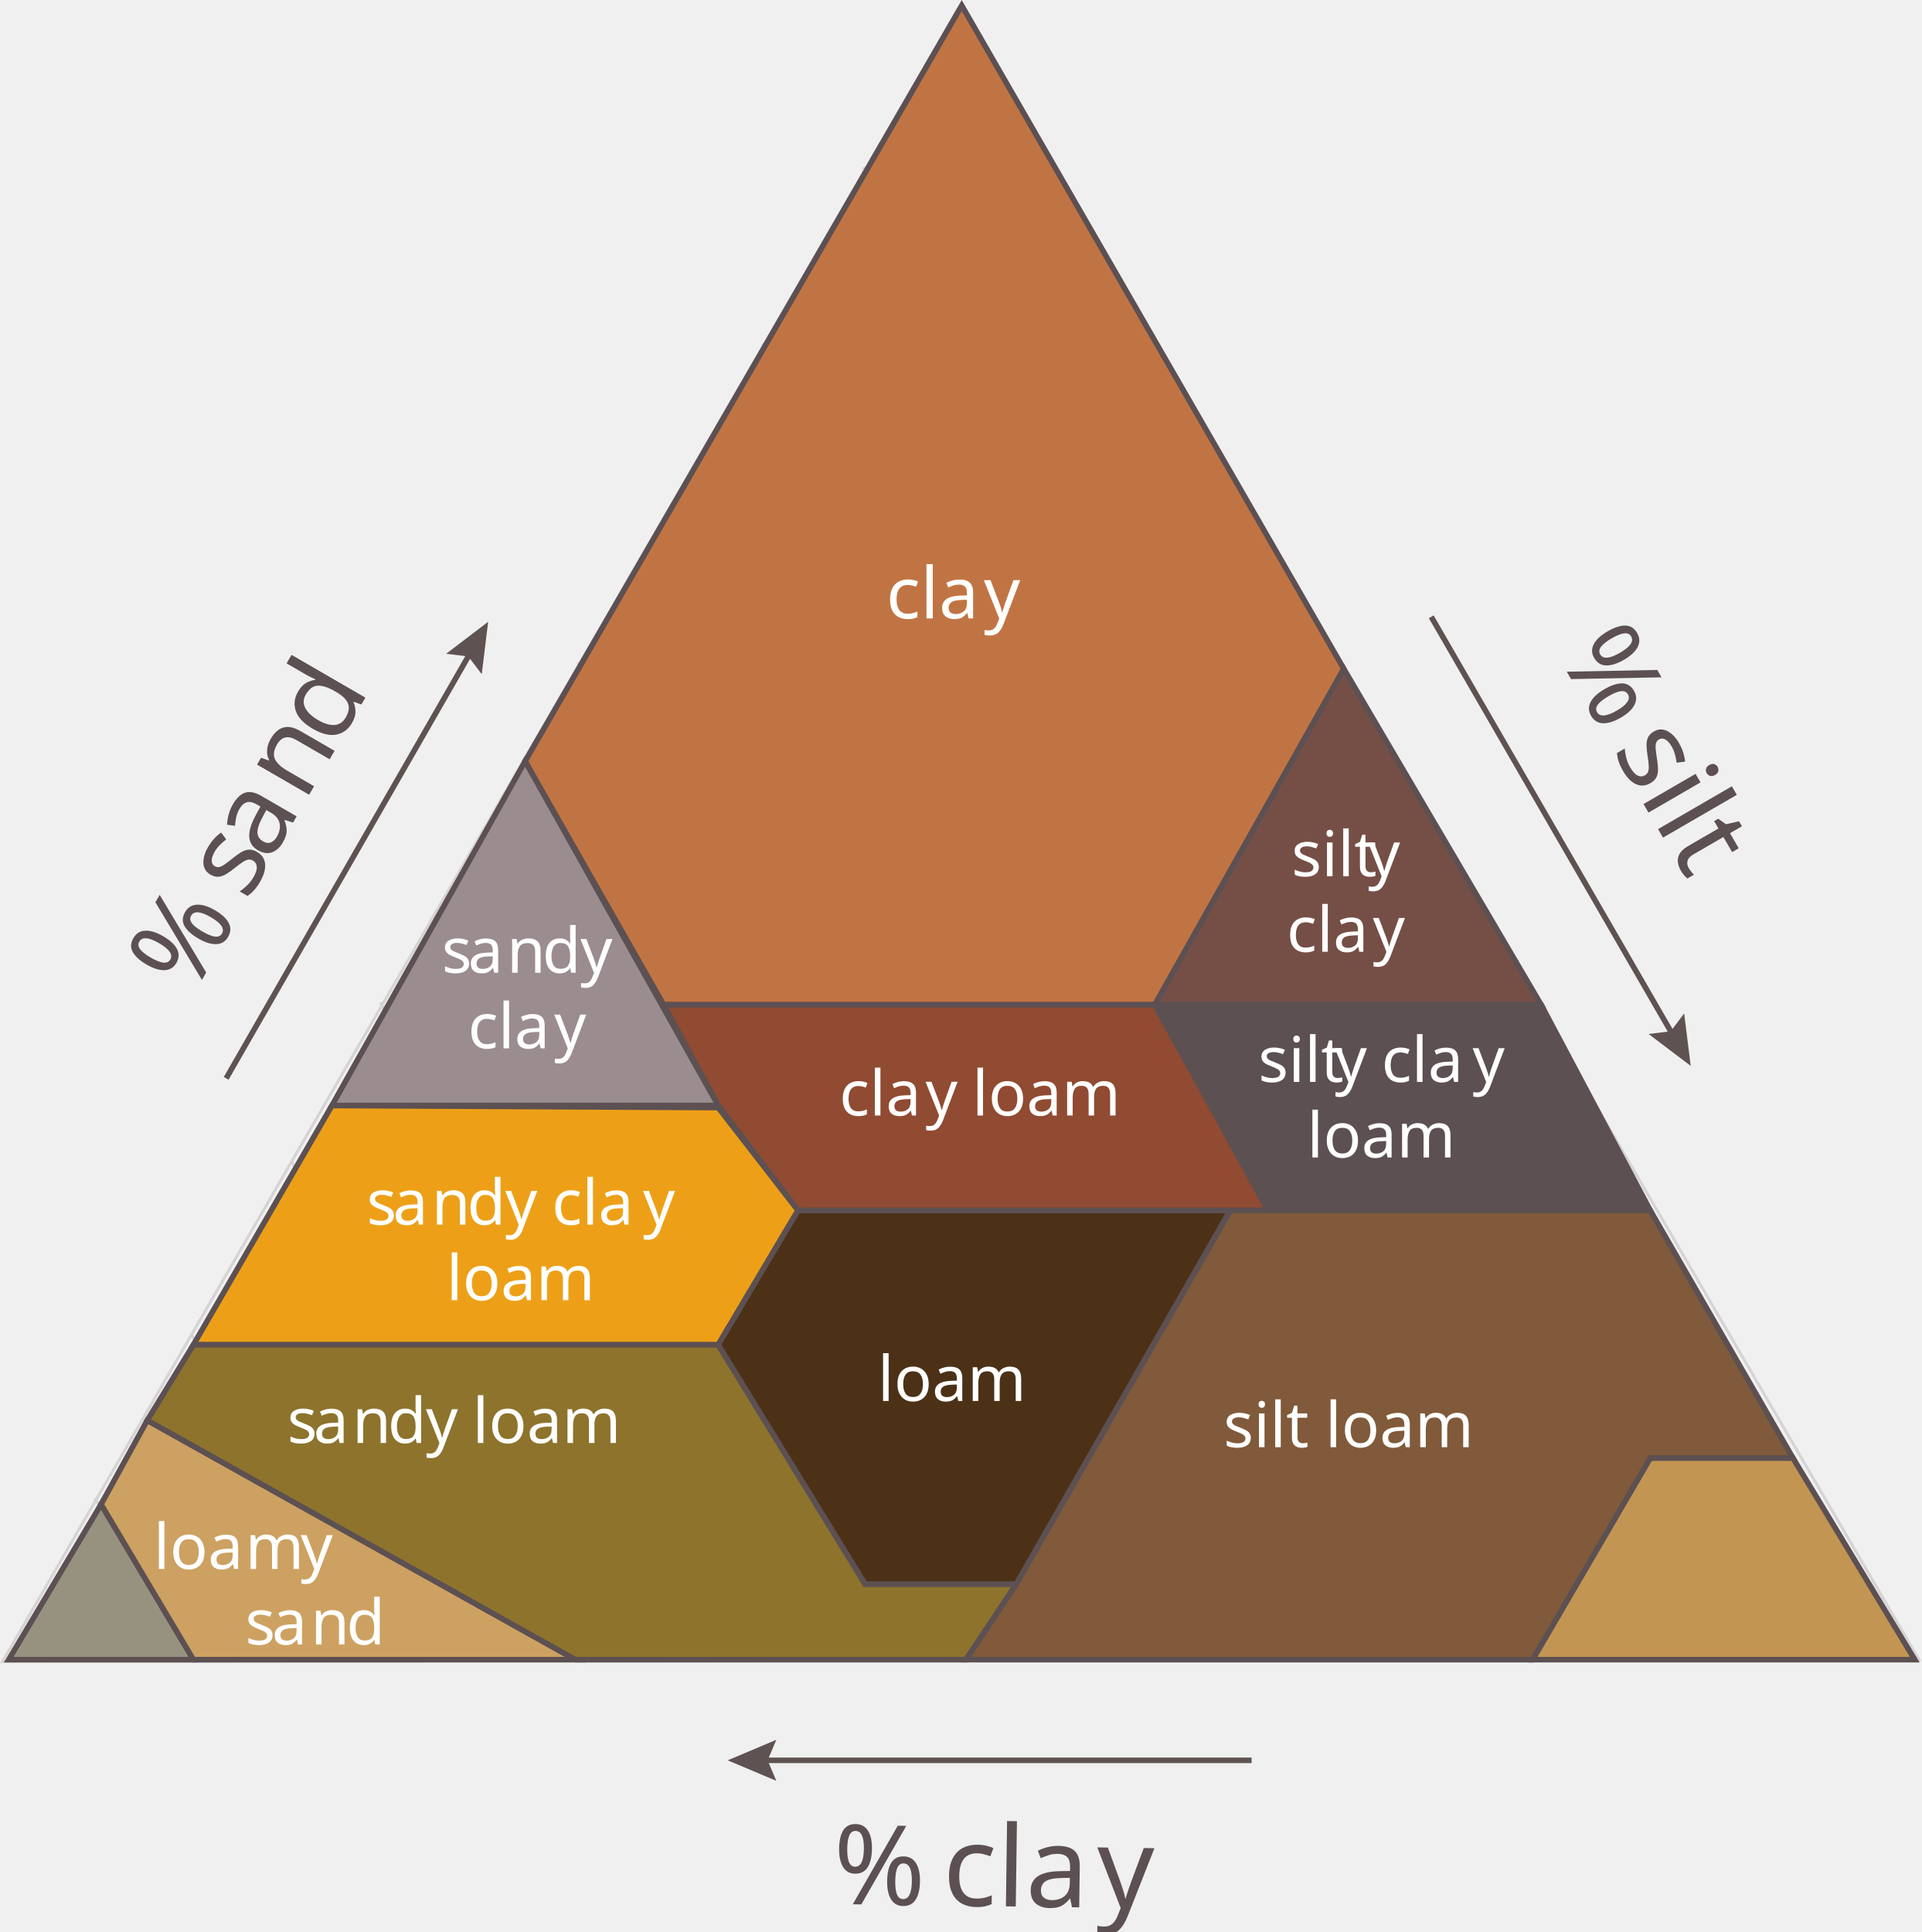
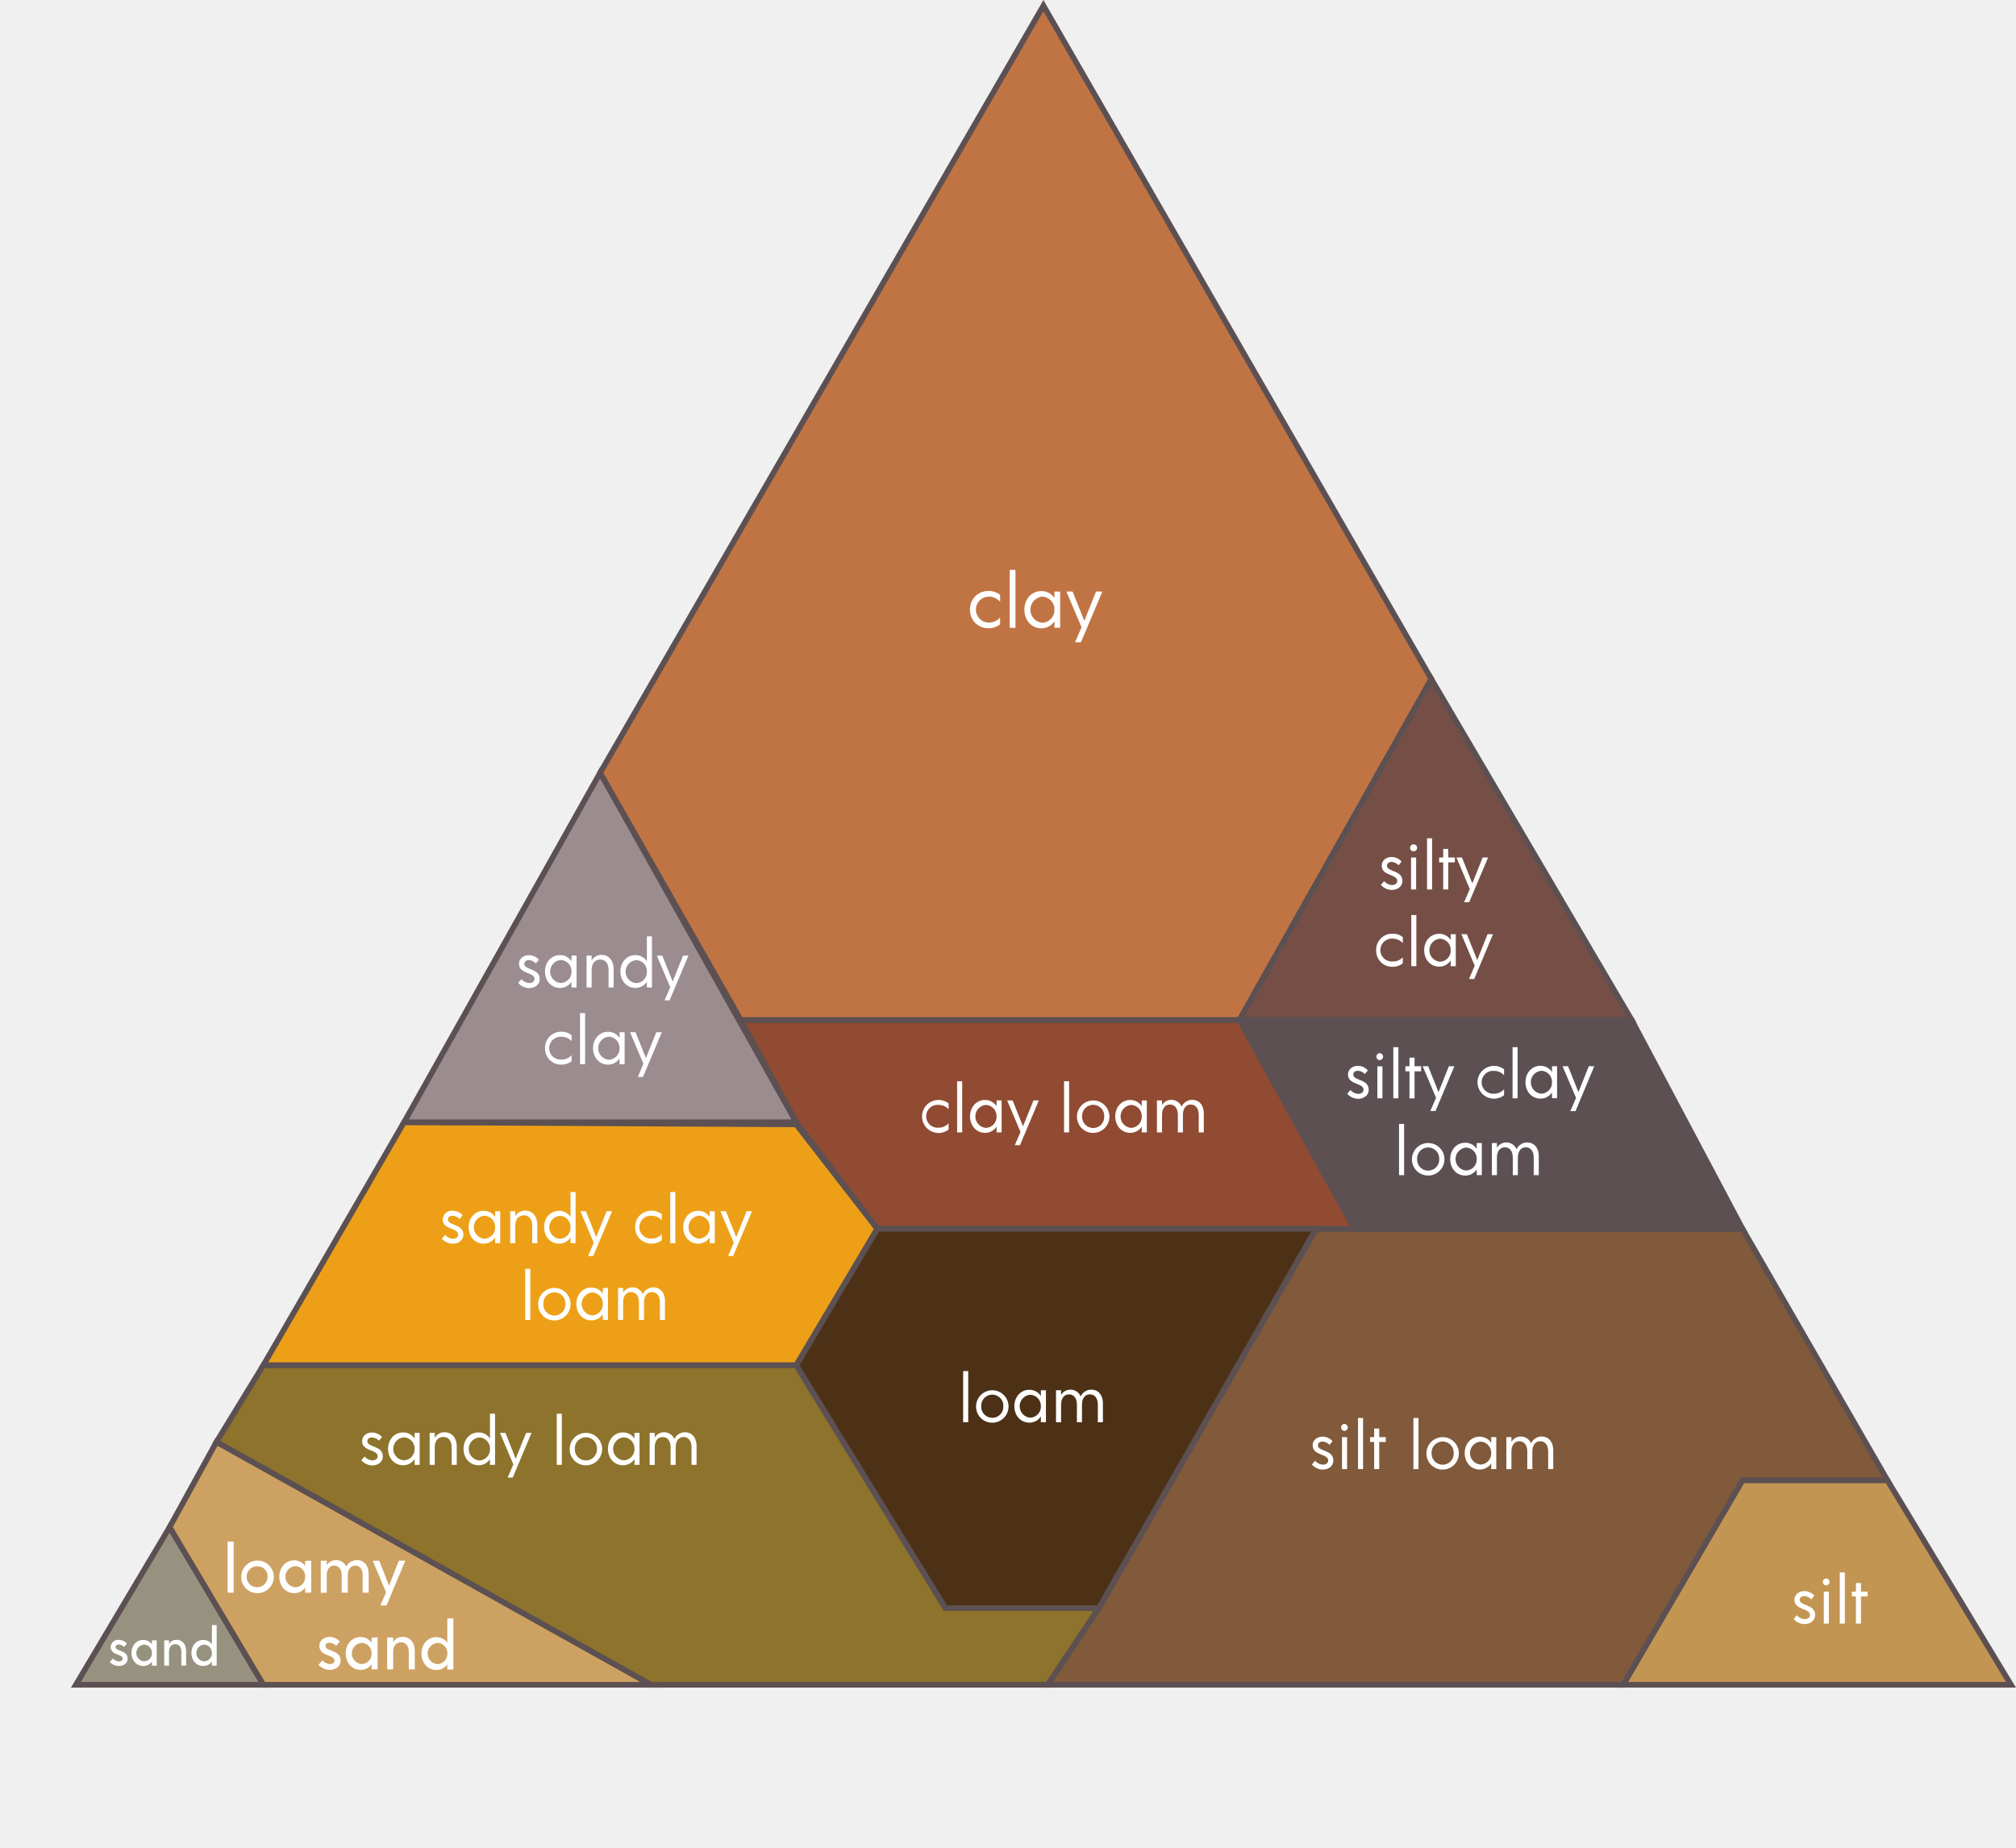
- <svg xmlns="http://www.w3.org/2000/svg" viewBox="0 0 770.11 774.39">
+ <svg xmlns="http://www.w3.org/2000/svg" viewBox="0 0 795.89 729.36">
  <defs>
-     <style>.cls-1{opacity:0.18;}.cls-2,.cls-34{fill:none;}.cls-10,.cls-11,.cls-12,.cls-13,.cls-14,.cls-2,.cls-3,.cls-4,.cls-5,.cls-6,.cls-7,.cls-8,.cls-9{stroke:#5c5052;}.cls-10,.cls-11,.cls-12,.cls-13,.cls-14,.cls-2,.cls-3,.cls-34,.cls-4,.cls-5,.cls-6,.cls-7,.cls-8,.cls-9{stroke-miterlimit:10;}.cls-2{stroke-width:1.11px;}.cls-3{fill:#c17443;}.cls-10,.cls-11,.cls-12,.cls-13,.cls-14,.cls-3,.cls-34,.cls-4,.cls-5,.cls-6,.cls-7,.cls-8,.cls-9{stroke-width:2.22px;}.cls-4{fill:#754f46;}.cls-28,.cls-5{fill:#5c5052;}.cls-6{fill:#904b32;}.cls-7{fill:#eda017;}.cls-8{fill:#9a8c8f;}.cls-9{fill:#979280;}.cls-10{fill:#cda161;}.cls-11{fill:#8d732c;}.cls-12{fill:#4c3117;}.cls-13{fill:#805a3a;}.cls-14{fill:#c39552;}.cls-15{font-size:28.61px;}.cls-15,.cls-17,.cls-22{fill:#fff;}.cls-15,.cls-17{font-family:Acre-Regular, Acre;}.cls-16{letter-spacing:-0.03em;}.cls-17,.cls-22{font-size:25.24px;}.cls-18{letter-spacing:0em;}.cls-19{letter-spacing:-0.01em;}.cls-20{letter-spacing:-0.01em;}.cls-21{letter-spacing:-0.03em;}.cls-22{font-family:Acre-Medium, Acre;font-weight:500;}.cls-23{letter-spacing:-0.01em;}.cls-24{letter-spacing:-0.03em;}.cls-25{letter-spacing:1.47em;}.cls-26{letter-spacing:-0.01em;}.cls-27{letter-spacing:-0.01em;}.cls-28{font-size:44.43px;font-family:Acre-Light, Acre;font-weight:300;}.cls-29,.cls-30,.cls-31,.cls-32,.cls-33{font-size:45px;}.cls-29{letter-spacing:0em;}.cls-31{letter-spacing:-0.02em;}.cls-32{letter-spacing:0em;}.cls-33{letter-spacing:-0.03em;}.cls-34{stroke:#5e5252;}.cls-35{fill:#5e5252;}</style>
+     <style>.cls-1{fill:#c39552;}.cls-1,.cls-10,.cls-11,.cls-12,.cls-13,.cls-3,.cls-4,.cls-5,.cls-6,.cls-7,.cls-8,.cls-9{stroke:#5c5052;stroke-miterlimit:10;stroke-width:2.22px;}.cls-2{fill:#fff;}.cls-3{fill:#979280;}.cls-4{fill:#cda161;}.cls-5{fill:#8d732c;}.cls-6{fill:#805a3a;}.cls-7{fill:#904b32;}.cls-8{fill:#4c3117;}.cls-9{fill:#eda017;}.cls-10{fill:#9a8c8f;}.cls-11{fill:#c17443;}.cls-12{fill:#754f46;}.cls-13{fill:#5c5052;}</style>
  </defs>
  <g id="Layer_2" data-name="Layer 2">
-     <g id="Layer_3" data-name="Layer 3">
-       <g class="cls-1">
-         <polygon class="cls-2" points="0.96 666.07 383.79 3.91 769.14 665.23 0.96 666.07" />
-         <line class="cls-2" x1="345.93" y1="67.01" x2="694.26" y2="666.07" />
-         <line class="cls-2" x1="305.54" y1="137.69" x2="615.17" y2="666.07" />
-         <line class="cls-2" x1="268.52" y1="203.31" x2="531.03" y2="666.07" />
-         <line class="cls-2" x1="231.5" y1="265.58" x2="460.36" y2="666.07" />
-         <line class="cls-2" x1="192.8" y1="334.57" x2="382.95" y2="666.07" />
-         <line class="cls-2" x1="152.41" y1="401.88" x2="303.86" y2="666.07" />
-         <line class="cls-2" x1="117.07" y1="465.82" x2="228.14" y2="666.07" />
-         <line class="cls-2" x1="76.69" y1="534.82" x2="154.09" y2="666.07" />
-         <line class="cls-2" x1="37.98" y1="600.45" x2="80.05" y2="666.07" />
-         <line class="cls-2" x1="419.97" y1="67.01" x2="80.05" y2="666.07" />
-         <line class="cls-2" x1="460.36" y1="137.69" x2="154.09" y2="666.07" />
-         <line class="cls-2" x1="495.7" y1="201.63" x2="228.14" y2="666.07" />
-         <line class="cls-2" x1="532.72" y1="265.58" x2="303.86" y2="666.07" />
-         <line class="cls-2" x1="573.1" y1="334.57" x2="382.95" y2="666.07" />
-         <line class="cls-2" x1="460.36" y1="666.07" x2="611.81" y2="401.88" />
-         <line class="cls-2" x1="531.03" y1="666.07" x2="648.83" y2="465.82" />
-         <line class="cls-2" x1="615.17" y1="666.07" x2="687.53" y2="534.82" />
-         <line class="cls-2" x1="694.26" y1="666.07" x2="726.23" y2="600.45" />
+     <g id="Layer_81" data-name="Layer 81">
+       <g id="Layer_68" data-name="Layer 68">
+         <polygon class="cls-1" points="793.92 665.23 640.79 665.23 687.9 584.46 745.12 584.46 793.92 665.23" />
+         <path class="cls-2" d="M708.1,639.27l1.28-1.49a4.42,4.42,0,0,0,3.08,1.54c1.19,0,2.1-.66,2.1-1.64,0-2.78-6.16-1.82-6.14-6.06,0-1.87,1.59-3.38,3.92-3.38a5.32,5.32,0,0,1,3.93,1.79l-1.18,1.46a4.19,4.19,0,0,0-2.73-1.31c-1.08,0-1.87.61-1.87,1.46,0,2.58,6.14,1.67,6.11,6.06,0,2-1.69,3.56-4.21,3.56A6,6,0,0,1,708.1,639.27Z" />
+         <path class="cls-2" d="M719.63,624.6a1.37,1.37,0,0,1,1.39-1.36,1.38,1.38,0,0,1,0,2.75A1.36,1.36,0,0,1,719.63,624.6Zm.38,3.84h2v12.62h-2Z" />
+         <path class="cls-2" d="M726.32,620.87h2v20.19h-2Z" />
+         <path class="cls-2" d="M737.3,630.36h-2.6v10.7h-2v-10.7h-1.62v-1.92h1.62v-3.38h2v3.38h2.6Z" />
      </g>
-       <polygon class="cls-3" points="210.47 305.12 385.48 2.22 538.61 268.1 462.88 402.72 266 402.72 210.47 305.12" />
-       <polygon class="cls-4" points="617.7 402.72 462.88 402.72 538.61 268.1 617.7 402.72" />
-       <polygon class="cls-5" points="661.45 485.18 617.7 402.72 462.88 402.72 508.32 485.18 661.45 485.18" />
-       <polygon class="cls-6" points="319.85 485.18 508.32 485.18 462.88 402.72 266 402.72 287.87 443.11 319.85 485.18" />
-       <polygon class="cls-7" points="287.87 539.02 319.85 485.18 287.87 443.95 133.06 443.11 77.53 539.02 287.87 539.02" />
-       <polygon class="cls-8" points="210.47 305.12 133.06 443.11 287.87 443.11 210.47 305.12" />
-       <polygon class="cls-9" points="3.49 665.23 40.51 602.97 77.53 665.23 3.49 665.23" />
-       <polygon class="cls-10" points="59.02 569.31 40.51 602.97 77.53 665.23 230.66 665.23 59.02 569.31" />
-       <polygon class="cls-11" points="387.16 665.23 230.66 665.23 59.02 569.31 77.53 539.02 287.87 539.02 346.77 634.94 407.35 634.94 387.16 665.23" />
-       <polygon class="cls-12" points="493.06 485.18 407.35 634.94 346.77 634.94 287.87 539.02 319.85 485.18 493.06 485.18" />
-       <polygon class="cls-13" points="614.33 665.23 661.45 584.46 718.66 584.46 661.45 485.18 493.17 485.18 407.35 634.94 387.16 665.23 614.33 665.23" />
-       <polygon class="cls-14" points="767.46 665.23 614.33 665.23 661.45 584.46 718.66 584.46 767.46 665.23" />
-       <text class="cls-15" transform="translate(355.18 247.88)">cla<tspan class="cls-16" x="39.13" y="0">y</tspan>
-       </text>
-       <text class="cls-17" transform="translate(177.06 389.91)">
-         <tspan class="cls-18">s</tspan>
-         <tspan x="10.5" y="0">a</tspan>
-         <tspan class="cls-19" x="26.07" y="0">n</tspan>
-         <tspan class="cls-20" x="40.29" y="0">d</tspan>
-         <tspan class="cls-21" x="55.56" y="0">y</tspan>
-         <tspan x="67.7" y="0"> </tspan>
-         <tspan x="10.51" y="30.29">cla</tspan>
-         <tspan class="cls-21" x="45.04" y="30.29">y</tspan>
-       </text>
-       <text class="cls-17" transform="translate(517.64 351.2)">silt<tspan class="cls-21" x="30.67" y="0">y</tspan>
-         <tspan x="-1.93" y="30.29">cla</tspan>
-         <tspan class="cls-21" x="32.6" y="30.29">y</tspan>
-       </text>
-       <text class="cls-17" transform="translate(504.33 433.66)">silt<tspan class="cls-21" x="30.67" y="0">y</tspan>
-         <tspan x="42.81" y="0" xml:space="preserve"> cla</tspan>
-         <tspan class="cls-21" x="85.89" y="0">y</tspan>
-         <tspan x="98.04" y="0"> </tspan>
-         <tspan x="19.56" y="30.29">loam</tspan>
-       </text>
-       <text class="cls-17" transform="translate(146.92 490.87)">
-         <tspan class="cls-18">s</tspan>
-         <tspan x="10.5" y="0">a</tspan>
-         <tspan class="cls-19" x="26.07" y="0">n</tspan>
-         <tspan class="cls-20" x="40.29" y="0">d</tspan>
-         <tspan class="cls-21" x="55.56" y="0">y</tspan>
-         <tspan x="67.7" y="0" xml:space="preserve"> cla</tspan>
-         <tspan class="cls-21" x="110.78" y="0">y</tspan>
-         <tspan x="122.93" y="0"> </tspan>
-         <tspan x="32.01" y="30.29">loam</tspan>
-       </text>
-       <text class="cls-17" transform="translate(336.41 447.12)">cla<tspan class="cls-21" x="34.53" y="0">y</tspan>
-         <tspan x="46.67" y="0" xml:space="preserve"> loam</tspan>
-       </text>
-       <text class="cls-17" transform="translate(115.12 578.38)">
-         <tspan class="cls-18">s</tspan>
-         <tspan x="10.5" y="0">a</tspan>
-         <tspan class="cls-19" x="26.07" y="0">n</tspan>
-         <tspan class="cls-20" x="40.29" y="0">d</tspan>
-         <tspan class="cls-21" x="55.56" y="0">y</tspan>
-         <tspan x="67.7" y="0" xml:space="preserve"> loam</tspan>
-       </text>
-       <text class="cls-17" transform="translate(490.38 580.06)">silt loam</text>
-       <text class="cls-17" transform="translate(351.81 561.55)">loam</text>
-       <text class="cls-22" transform="translate(61.54 628.86)">loa<tspan class="cls-23" x="36.75" y="0">m</tspan>
-         <tspan class="cls-24" x="58.96" y="0">y</tspan>
-         <tspan x="71.36" y="0" xml:space="preserve">  </tspan>
-         <tspan class="cls-25" x="88.32" y="0">	</tspan>
-         <tspan class="cls-26" x="36.73" y="30.29">s</tspan>
-         <tspan x="47.41" y="30.29">a</tspan>
-         <tspan class="cls-27" x="62.98" y="30.29">n</tspan>
-         <tspan x="77.29" y="30.29">d</tspan>
-       </text>
-       <text class="cls-28" transform="translate(76.95 399.66) rotate(-59.93)">% <tspan class="cls-29" x="43.9" y="0">s</tspan>
-         <tspan class="cls-30" x="62.12" y="0">a</tspan>
-         <tspan class="cls-31" x="89.89" y="0">n</tspan>
-         <tspan class="cls-32" x="114.86" y="0">d</tspan>
-       </text>
-       <text class="cls-28" transform="translate(623.99 262.35) rotate(59.89)">% <tspan class="cls-30" x="43.9" y="0">silt</tspan>
-       </text>
-       <text class="cls-28" transform="translate(333.86 763.17) rotate(0.78)">% <tspan class="cls-30" x="43.9" y="0">cla</tspan>
-         <tspan class="cls-33" x="105.59" y="0">y</tspan>
-       </text>
-       <line class="cls-34" x1="90.66" y1="432.22" x2="189.06" y2="260.73" />
-       <polygon class="cls-35" points="193.09 270.23 187.69 263.11 178.82 262.05 195.66 249.22 193.09 270.23" />
-       <line class="cls-34" x1="573.66" y1="247.22" x2="671.02" y2="415.74" />
-       <polygon class="cls-35" points="660.78 414.45 669.65 413.36 675.03 406.22 677.66 427.22 660.78 414.45" />
-       <line class="cls-34" x1="501.66" y1="705.58" x2="304.92" y2="705.58" />
-       <polygon class="cls-35" points="311.16 697.35 307.67 705.58 311.16 713.8 291.66 705.58 311.16 697.35" />
+       <g id="Layer_80" data-name="Layer 80">
+         <polygon class="cls-3" points="29.95 665.23 66.97 602.97 103.99 665.23 29.95 665.23" />
+         <path class="cls-2" d="M43.36,656.24l1.18-1.4A3.66,3.66,0,0,0,47,656c.84,0,1.46-.44,1.46-1.1,0-1.94-4.78-1.22-4.76-4.62a2.92,2.92,0,0,1,3.22-2.78,4.34,4.34,0,0,1,3.2,1.42L49,650.3a3.4,3.4,0,0,0-2.08-1c-.76,0-1.3.4-1.3,1,0,1.8,4.78,1.14,4.78,4.62,0,1.64-1.4,2.89-3.48,2.89A5.07,5.07,0,0,1,43.36,656.24Z" />
+         <path class="cls-2" d="M61.86,647.66v10H60v-1.61a4.16,4.16,0,0,1-3.42,1.75c-2.78,0-4.68-2.27-4.68-5.15s1.9-5.14,4.68-5.14A4.17,4.17,0,0,1,60,649.26v-1.6Zm-1.88,5a3.19,3.19,0,0,0-3.1-3.3,3.32,3.32,0,0,0,0,6.62A3.2,3.2,0,0,0,60,652.66Z" />
+         <path class="cls-2" d="M73.48,651.92v5.75H71.6V652.2c0-2-1-3-2.44-3s-2.44,1-2.44,3v5.47H64.84v-10h1.88v1.4a3.45,3.45,0,0,1,3-1.6C71.7,647.46,73.48,648.94,73.48,651.92Z" />
+         <path class="cls-2" d="M85.54,641.66v16H83.66v-1.61a4.16,4.16,0,0,1-3.42,1.75c-2.78,0-4.68-2.27-4.68-5.15s1.9-5.14,4.68-5.14a4.17,4.17,0,0,1,3.42,1.74v-7.6Zm-1.88,11a3.19,3.19,0,0,0-3.1-3.3,3.32,3.32,0,0,0,0,6.62A3.2,3.2,0,0,0,83.66,652.66Z" />
+       </g>
+       <g id="Layer_69" data-name="Layer 69">
+         <polygon class="cls-4" points="85.48 569.31 66.97 602.97 103.99 665.23 257.12 665.23 85.48 569.31" />
+         <path class="cls-2" d="M89.87,608.67h2.37v20.19H89.87Z" />
+         <path class="cls-2" d="M95.22,622.55a6.44,6.44,0,1,1,6.43,6.51A6.36,6.36,0,0,1,95.22,622.55Zm10.42,0a3.94,3.94,0,0,0-4-4.11,4.14,4.14,0,1,0,4,4.11Z" />
+         <path class="cls-2" d="M122.86,616.24v12.62h-2.38v-2a5.26,5.26,0,0,1-4.31,2.2c-3.51,0-5.91-2.86-5.91-6.49s2.4-6.49,5.91-6.49a5.26,5.26,0,0,1,4.31,2.2v-2Zm-2.38,6.31a4,4,0,0,0-3.91-4.17,4.19,4.19,0,0,0,0,8.36A4,4,0,0,0,120.48,622.55Z" />
+         <path class="cls-2" d="M145.55,621.51l0,7.35h-2.37v-6.94c0-2.27-1.14-3.74-2.93-3.74s-2.95,1.47-2.95,3.81v6.87H134.9v-6.94c0-2.27-1.16-3.74-3-3.74S129,619.65,129,622l0-.07v6.94h-2.37V616.24H129V618a4.27,4.27,0,0,1,3.69-2,4.32,4.32,0,0,1,4,2.55A4.78,4.78,0,0,1,140.9,616C143.5,616,145.55,617.85,145.55,621.51Z" />
+         <path class="cls-2" d="M160,616.24l-7.39,17.67h-2.43l2.22-5.15-5.24-12.52h2.57l3.86,9.84,3.84-9.84Z" />
+         <path class="cls-2" d="M125.74,657.36l1.49-1.77a4.6,4.6,0,0,0,3,1.46c1.06,0,1.85-.55,1.85-1.38,0-2.45-6-1.54-6-5.83,0-1.92,1.59-3.51,4.06-3.51a5.47,5.47,0,0,1,4,1.79l-1.39,1.74a4.29,4.29,0,0,0-2.62-1.24c-1,0-1.64.51-1.64,1.27,0,2.27,6,1.43,6,5.83,0,2.07-1.77,3.63-4.39,3.63A6.44,6.44,0,0,1,125.74,657.36Z" />
+         <path class="cls-2" d="M149.09,646.53v12.62h-2.38v-2a5.25,5.25,0,0,1-4.31,2.19c-3.51,0-5.91-2.85-5.91-6.48s2.4-6.49,5.91-6.49a5.26,5.26,0,0,1,4.31,2.2v-2Zm-2.38,6.31a4,4,0,0,0-3.91-4.17,4.19,4.19,0,0,0,0,8.36A4,4,0,0,0,146.71,652.84Z" />
+         <path class="cls-2" d="M163.75,651.9v7.25h-2.37v-6.89c0-2.5-1.29-3.81-3.08-3.81s-3.08,1.31-3.08,3.81v6.89h-2.37V646.53h2.37v1.77a4.34,4.34,0,0,1,3.81-2C161.51,646.28,163.75,648.14,163.75,651.9Z" />
+         <path class="cls-2" d="M179,639v20.19H176.6v-2a5.27,5.27,0,0,1-4.32,2.19c-3.5,0-5.9-2.85-5.9-6.48s2.4-6.49,5.9-6.49a5.28,5.28,0,0,1,4.32,2.2V639Zm-2.37,13.88a4,4,0,0,0-3.91-4.17,4.19,4.19,0,0,0,0,8.36A4,4,0,0,0,176.6,652.84Z" />
+       </g>
+       <g id="Layer_70" data-name="Layer 70">
+         <polygon class="cls-5" points="413.62 665.23 257.12 665.23 85.48 569.31 103.99 539.02 314.33 539.02 373.23 634.94 433.81 634.94 413.62 665.23" />
+         <path class="cls-2" d="M142.64,576.58l1.28-1.49a4.37,4.37,0,0,0,3.08,1.54c1.19,0,2.1-.65,2.1-1.64,0-2.77-6.16-1.81-6.14-6,0-1.87,1.59-3.39,3.92-3.39a5.32,5.32,0,0,1,3.93,1.8l-1.18,1.46a4.19,4.19,0,0,0-2.73-1.31c-1.08,0-1.87.6-1.87,1.46-.05,2.58,6.14,1.67,6.11,6.06,0,2-1.69,3.56-4.21,3.56A6,6,0,0,1,142.64,576.58Z" />
+         <path class="cls-2" d="M165.68,565.76v12.62h-2V576.1a5.35,5.35,0,0,1-4.55,2.45c-3.51,0-5.93-2.87-5.93-6.48s2.42-6.49,5.93-6.49a5.35,5.35,0,0,1,4.55,2.45v-2.27Zm-2,6.31a4.39,4.39,0,0,0-4.24-4.55,4.56,4.56,0,0,0,0,9.09A4.39,4.39,0,0,0,163.69,572.07Z" />
+         <path class="cls-2" d="M180.32,571.18v7.2h-2v-6.87c0-2.72-1.36-4.14-3.31-4.14s-3.38,1.42-3.38,4.14v6.87h-2V565.76h2v1.91a4.49,4.49,0,0,1,3.94-2.17C178.07,565.5,180.32,567.37,180.32,571.18Z" />
+         <path class="cls-2" d="M195.44,558.19v20.19h-2v-2.25a5.35,5.35,0,0,1-4.51,2.42c-3.51,0-5.93-2.87-5.93-6.48s2.42-6.49,5.93-6.49a5.35,5.35,0,0,1,4.51,2.42v-9.81Zm-2,14.38v-1a4.35,4.35,0,0,0-4.21-4,4.56,4.56,0,0,0,0,9.09A4.34,4.34,0,0,0,193.44,572.57Z" />
+         <path class="cls-2" d="M209.85,565.76l-7.44,17.66h-2l2.25-5.22-5.28-12.44h2.17L203.59,576l4.09-10.22Z" />
+         <path class="cls-2" d="M219.8,558.19h2v20.19h-2Z" />
+         <path class="cls-2" d="M224.9,572.07a6.41,6.41,0,1,1,6.41,6.51A6.36,6.36,0,0,1,224.9,572.07Zm10.77,0a4.37,4.37,0,1,0-8.73,0,4.37,4.37,0,1,0,8.73,0Z" />
+         <path class="cls-2" d="M252.48,565.76v12.62h-2V576.1a5.33,5.33,0,0,1-4.54,2.45c-3.51,0-5.93-2.87-5.93-6.48s2.42-6.49,5.93-6.49a5.33,5.33,0,0,1,4.54,2.45v-2.27Zm-2,6.31a4.38,4.38,0,0,0-4.24-4.55,4.56,4.56,0,0,0,0,9.09A4.38,4.38,0,0,0,250.49,572.07Z" />
+         <path class="cls-2" d="M275,571v7.4h-2v-7c0-2.39-1.18-4-3.13-4s-3.13,1.57-3.13,4.09v6.92h-2v-7c0-2.39-1.19-4-3.13-4s-3.13,1.57-3.13,4.09v6.92h-2V565.76h2v1.81a4.36,4.36,0,0,1,7.74.63,4.67,4.67,0,0,1,4.22-2.7C272.93,565.5,275,567.4,275,571Z" />
+       </g>
+       <g id="Layer_71" data-name="Layer 71">
+         <polygon class="cls-6" points="640.79 665.23 687.9 584.46 745.12 584.46 687.9 485.18 519.63 485.18 433.81 634.94 413.62 665.23 640.79 665.23" />
+         <path class="cls-2" d="M517.9,578.27l1.28-1.49a4.42,4.42,0,0,0,3.08,1.54c1.19,0,2.1-.66,2.1-1.64,0-2.78-6.16-1.82-6.14-6.06,0-1.87,1.59-3.38,3.92-3.38a5.32,5.32,0,0,1,3.93,1.79l-1.18,1.46a4.19,4.19,0,0,0-2.73-1.31c-1.08,0-1.87.61-1.87,1.46,0,2.58,6.14,1.67,6.11,6.06,0,2-1.69,3.56-4.21,3.56A6,6,0,0,1,517.9,578.27Z" />
+         <path class="cls-2" d="M529.43,563.6a1.37,1.37,0,0,1,1.39-1.36,1.38,1.38,0,0,1,0,2.75A1.36,1.36,0,0,1,529.43,563.6Zm.38,3.84h2v12.62h-2Z" />
+         <path class="cls-2" d="M536.12,559.87h2v20.19h-2Z" />
+         <path class="cls-2" d="M547.1,569.36h-2.6v10.7h-2v-10.7h-1.61v-1.92h1.61v-3.38h2v3.38h2.6Z" />
+         <path class="cls-2" d="M558,559.87h2v20.19h-2Z" />
+         <path class="cls-2" d="M563.13,573.75a6.41,6.41,0,1,1,6.41,6.51A6.36,6.36,0,0,1,563.13,573.75Zm10.77,0a4.37,4.37,0,1,0-8.73,0,4.37,4.37,0,1,0,8.73,0Z" />
+         <path class="cls-2" d="M590.71,567.44v12.62h-2v-2.27a5.35,5.35,0,0,1-4.54,2.45c-3.51,0-5.93-2.88-5.93-6.49s2.42-6.49,5.93-6.49a5.35,5.35,0,0,1,4.54,2.45v-2.27Zm-2,6.31a4.38,4.38,0,0,0-4.24-4.54,4.56,4.56,0,0,0,0,9.08A4.38,4.38,0,0,0,588.72,573.75Z" />
+         <path class="cls-2" d="M613.2,572.66v7.4h-2v-7c0-2.4-1.18-4-3.12-4s-3.13,1.57-3.13,4.09v6.92h-2v-7c0-2.4-1.19-4-3.13-4s-3.13,1.57-3.13,4.09v6.92h-2V567.44h2v1.82a4.37,4.37,0,0,1,7.75.63,4.64,4.64,0,0,1,4.21-2.7C611.16,567.19,613.2,569.08,613.2,572.66Z" />
+       </g>
+       <g id="Layer_73" data-name="Layer 73">
+         <polygon class="cls-7" points="346.3 485.18 534.77 485.18 489.34 402.72 292.46 402.72 314.33 443.11 346.3 485.18" />
+         <path class="cls-2" d="M364,440.81a6.52,6.52,0,0,1,10.5-5.15V438a5.26,5.26,0,0,0-3.92-1.74,4.52,4.52,0,1,0,0,9,5.22,5.22,0,0,0,3.92-1.74V446a6.52,6.52,0,0,1-10.5-5.15Z" />
+         <path class="cls-2" d="M377.86,426.93h2v20.19h-2Z" />
+         <path class="cls-2" d="M395.43,434.5v12.62h-2v-2.27a5.37,5.37,0,0,1-4.55,2.45c-3.5,0-5.93-2.88-5.93-6.49s2.43-6.49,5.93-6.49a5.37,5.37,0,0,1,4.55,2.45V434.5Zm-2,6.31a4.39,4.39,0,0,0-4.24-4.54,4.56,4.56,0,0,0,0,9.08A4.39,4.39,0,0,0,393.44,440.81Z" />
+         <path class="cls-2" d="M410.12,434.5l-7.44,17.67h-2.05l2.25-5.23L397.6,434.5h2.17l4.09,10.22L408,434.5Z" />
+         <path class="cls-2" d="M420.07,426.93h2v20.19h-2Z" />
+         <path class="cls-2" d="M425.17,440.81a6.41,6.41,0,1,1,6.41,6.51A6.36,6.36,0,0,1,425.17,440.81Zm10.77,0a4.37,4.37,0,1,0-8.73,0,4.37,4.37,0,1,0,8.73,0Z" />
+         <path class="cls-2" d="M452.75,434.5v12.62h-2v-2.27a5.37,5.37,0,0,1-4.54,2.45c-3.51,0-5.93-2.88-5.93-6.49s2.42-6.49,5.93-6.49a5.37,5.37,0,0,1,4.54,2.45V434.5Zm-2,6.31a4.38,4.38,0,0,0-4.24-4.54,4.56,4.56,0,0,0,0,9.08A4.38,4.38,0,0,0,450.76,440.81Z" />
+         <path class="cls-2" d="M475.24,439.73v7.39h-2v-7c0-2.4-1.18-4-3.13-4S467,437.68,467,440.2v6.92h-2v-7c0-2.4-1.18-4-3.12-4s-3.13,1.56-3.13,4.08v6.92h-2V434.5h2v1.82a4.36,4.36,0,0,1,7.74.63,4.65,4.65,0,0,1,4.22-2.7C473.2,434.25,475.24,436.14,475.24,439.73Z" />
+       </g>
+       <g id="Layer_74" data-name="Layer 74">
+         <polygon class="cls-8" points="519.52 485.18 433.81 634.94 373.23 634.94 314.33 539.02 346.3 485.18 519.52 485.18" />
+         <path class="cls-2" d="M380.24,541.36h2v20.19h-2Z" />
+         <path class="cls-2" d="M385.34,555.24a6.41,6.41,0,1,1,6.41,6.51A6.36,6.36,0,0,1,385.34,555.24Zm10.77,0a4.37,4.37,0,1,0-8.73,0,4.37,4.37,0,1,0,8.73,0Z" />
+         <path class="cls-2" d="M412.92,548.93v12.62h-2v-2.27a5.36,5.36,0,0,1-4.54,2.44c-3.51,0-5.93-2.87-5.93-6.48s2.42-6.49,5.93-6.49a5.37,5.37,0,0,1,4.54,2.45v-2.27Zm-2,6.31a4.38,4.38,0,0,0-4.24-4.54,4.56,4.56,0,0,0,0,9.08A4.38,4.38,0,0,0,410.93,555.24Z" />
+         <path class="cls-2" d="M435.41,554.15v7.4h-2v-7c0-2.4-1.18-4-3.13-4s-3.13,1.57-3.13,4.09v6.92h-2v-7c0-2.4-1.18-4-3.12-4s-3.13,1.57-3.13,4.09v6.92h-2V548.93h2v1.82a4.36,4.36,0,0,1,7.74.63,4.65,4.65,0,0,1,4.22-2.7C433.37,548.68,435.41,550.57,435.41,554.15Z" />
+       </g>
+       <g id="Layer_75" data-name="Layer 75">
+         <polygon class="cls-9" points="314.33 539.02 346.3 485.18 314.33 443.95 159.52 443.11 103.99 539.02 314.33 539.02" />
+         <path class="cls-2" d="M174.43,489.08l1.29-1.49a4.4,4.4,0,0,0,3.08,1.54c1.19,0,2.1-.66,2.1-1.64,0-2.78-6.16-1.82-6.14-6.06a3.6,3.6,0,0,1,3.91-3.38,5.36,5.36,0,0,1,3.94,1.79l-1.18,1.47A4.2,4.2,0,0,0,178.7,480c-1.09,0-1.87.61-1.87,1.47-.05,2.57,6.14,1.66,6.11,6.06,0,2-1.69,3.55-4.21,3.55A6,6,0,0,1,174.43,489.08Z" />
+         <path class="cls-2" d="M197.48,478.25v12.62h-2V488.6a5.34,5.34,0,0,1-4.54,2.45c-3.51,0-5.93-2.88-5.93-6.49s2.42-6.48,5.93-6.48a5.33,5.33,0,0,1,4.54,2.44v-2.27Zm-2,6.31a4.38,4.38,0,0,0-4.24-4.54,4.56,4.56,0,0,0,0,9.09A4.38,4.38,0,0,0,195.48,484.56Z" />
+         <path class="cls-2" d="M212.12,483.68v7.19h-2V484c0-2.73-1.36-4.14-3.31-4.14s-3.38,1.41-3.38,4.14v6.86h-2V478.25h2v1.92a4.47,4.47,0,0,1,3.94-2.17C209.87,478,212.12,479.87,212.12,483.68Z" />
+         <path class="cls-2" d="M227.24,470.68v20.19h-2v-2.24a5.37,5.37,0,0,1-4.51,2.42c-3.51,0-5.93-2.88-5.93-6.49s2.42-6.48,5.93-6.48a5.35,5.35,0,0,1,4.51,2.42v-9.82Zm-2,14.39v-1a4.34,4.34,0,0,0-4.21-4,4.56,4.56,0,0,0,0,9.09A4.35,4.35,0,0,0,225.24,485.07Z" />
+         <path class="cls-2" d="M241.65,478.25l-7.44,17.67h-2.05l2.25-5.22-5.28-12.45h2.17l4.09,10.22,4.09-10.22Z" />
+         <path class="cls-2" d="M250.76,484.56a6.31,6.31,0,0,1,6.44-6.51,6.2,6.2,0,0,1,4.06,1.36v2.38a5.19,5.19,0,0,0-3.91-1.75,4.52,4.52,0,1,0,0,9,5.19,5.19,0,0,0,3.91-1.74v2.37a6.2,6.2,0,0,1-4.06,1.36A6.31,6.31,0,0,1,250.76,484.56Z" />
+         <path class="cls-2" d="M264.62,470.68h2v20.19h-2Z" />
+         <path class="cls-2" d="M282.19,478.25v12.62h-2V488.6a5.34,5.34,0,0,1-4.54,2.45c-3.51,0-5.93-2.88-5.93-6.49s2.42-6.48,5.93-6.48a5.33,5.33,0,0,1,4.54,2.44v-2.27Zm-2,6.31A4.38,4.38,0,0,0,276,480a4.56,4.56,0,0,0,0,9.09A4.38,4.38,0,0,0,280.19,484.56Z" />
+         <path class="cls-2" d="M296.88,478.25l-7.45,17.67h-2l2.25-5.22-5.28-12.45h2.17l4.09,10.22,4.09-10.22Z" />
+         <path class="cls-2" d="M207.35,501h2v20.19h-2Z" />
+         <path class="cls-2" d="M212.45,514.85a6.41,6.41,0,1,1,6.41,6.51A6.36,6.36,0,0,1,212.45,514.85Zm10.77,0a4.37,4.37,0,1,0-8.73,0,4.37,4.37,0,1,0,8.73,0Z" />
+         <path class="cls-2" d="M240,508.54v12.62h-2v-2.27a5.35,5.35,0,0,1-4.54,2.45c-3.51,0-5.93-2.88-5.93-6.49s2.42-6.48,5.93-6.48a5.35,5.35,0,0,1,4.54,2.44v-2.27Zm-2,6.31a4.38,4.38,0,0,0-4.24-4.54,4.56,4.56,0,0,0,0,9.08A4.38,4.38,0,0,0,238,514.85Z" />
+         <path class="cls-2" d="M262.52,513.77v7.39h-2v-7c0-2.4-1.19-4-3.13-4s-3.13,1.56-3.13,4.09v6.91h-2v-7c0-2.4-1.19-4-3.13-4s-3.13,1.56-3.13,4.09v6.91h-2V508.54h2v1.82a4.37,4.37,0,0,1,7.75.63,4.64,4.64,0,0,1,4.21-2.7C260.48,508.29,262.52,510.18,262.52,513.77Z" />
+       </g>
+       <g id="Layer_76" data-name="Layer 76">
+         <polygon class="cls-10" points="236.93 305.12 159.52 443.11 314.33 443.11 236.93 305.12" />
+         <path class="cls-2" d="M204.57,388.11l1.29-1.48a4.39,4.39,0,0,0,3.08,1.53c1.18,0,2.09-.65,2.09-1.64,0-2.77-6.15-1.81-6.13-6,0-1.87,1.59-3.38,3.91-3.38a5.29,5.29,0,0,1,3.94,1.79l-1.19,1.46a4.17,4.17,0,0,0-2.72-1.31c-1.09,0-1.87.6-1.87,1.46-.05,2.58,6.13,1.67,6.11,6.06,0,2-1.69,3.56-4.22,3.56A6,6,0,0,1,204.57,388.11Z" />
+         <path class="cls-2" d="M227.62,377.29v12.62h-2v-2.28a5.33,5.33,0,0,1-4.54,2.45c-3.51,0-5.93-2.87-5.93-6.48s2.42-6.49,5.93-6.49a5.33,5.33,0,0,1,4.54,2.45v-2.27Zm-2,6.31a4.38,4.38,0,0,0-4.24-4.55,4.56,4.56,0,0,0,0,9.09A4.38,4.38,0,0,0,225.62,383.6Z" />
+         <path class="cls-2" d="M242.26,382.71v7.2h-2V383c0-2.72-1.37-4.14-3.31-4.14s-3.38,1.42-3.38,4.14v6.87h-2V377.29h2v1.92a4.48,4.48,0,0,1,3.94-2.18C240,377,242.26,378.9,242.26,382.71Z" />
+         <path class="cls-2" d="M257.38,369.72v20.19h-2v-2.25a5.37,5.37,0,0,1-4.52,2.42c-3.5,0-5.93-2.87-5.93-6.48s2.43-6.49,5.93-6.49a5.37,5.37,0,0,1,4.52,2.42v-9.81Zm-2,14.38v-1a4.35,4.35,0,0,0-4.21-4,4.56,4.56,0,0,0,0,9.09A4.35,4.35,0,0,0,255.38,384.1Z" />
+         <path class="cls-2" d="M271.79,377.29,264.34,395h-2l2.25-5.22-5.28-12.44h2.17l4.09,10.22,4.09-10.22Z" />
+         <path class="cls-2" d="M215.16,413.89a6.32,6.32,0,0,1,6.44-6.52,6.15,6.15,0,0,1,4.06,1.37v2.37a5.19,5.19,0,0,0-3.91-1.74,4.52,4.52,0,1,0,0,9,5.19,5.19,0,0,0,3.91-1.74V419a6.2,6.2,0,0,1-4.06,1.36A6.31,6.31,0,0,1,215.16,413.89Z" />
+         <path class="cls-2" d="M229,400h2V420.2h-2Z" />
+         <path class="cls-2" d="M246.59,407.58V420.2h-2v-2.28a5.33,5.33,0,0,1-4.54,2.45c-3.51,0-5.93-2.87-5.93-6.48s2.42-6.49,5.93-6.49a5.33,5.33,0,0,1,4.54,2.45v-2.27Zm-2,6.31a4.38,4.38,0,0,0-4.24-4.55,4.56,4.56,0,0,0,0,9.09A4.38,4.38,0,0,0,244.59,413.89Z" />
+         <path class="cls-2" d="M261.28,407.58l-7.45,17.66h-2L254,420l-5.27-12.44h2.17L255,417.8l4.09-10.22Z" />
+       </g>
+       <g id="Layer_77" data-name="Layer 77">
+         <polygon class="cls-11" points="236.93 305.12 411.93 2.22 565.06 268.1 489.34 402.72 292.46 402.72 236.93 305.12" />
+         <path class="cls-2" d="M382.93,240.73a7.14,7.14,0,0,1,7.29-7.38,7.06,7.06,0,0,1,4.61,1.54v2.69a5.9,5.9,0,0,0-4.44-2,5.12,5.12,0,1,0,0,10.24,5.93,5.93,0,0,0,4.44-2v2.68a7,7,0,0,1-4.61,1.55A7.14,7.14,0,0,1,382.93,240.73Z" />
+         <path class="cls-2" d="M398.63,225h2.26v22.89h-2.26Z" />
+         <path class="cls-2" d="M418.54,233.58v14.3h-2.26v-2.57a6.05,6.05,0,0,1-5.15,2.77c-4,0-6.72-3.26-6.72-7.35s2.75-7.35,6.72-7.35a6.05,6.05,0,0,1,5.15,2.77v-2.57Zm-2.26,7.15a5,5,0,0,0-4.8-5.15,5.17,5.17,0,0,0,0,10.3A5,5,0,0,0,416.28,240.73Z" />
+         <path class="cls-2" d="M435.19,233.58l-8.44,20h-2.32l2.55-5.92-6-14.1h2.46l4.64,11.58,4.63-11.58Z" />
+       </g>
+       <g id="Layer_78" data-name="Layer 78">
+         <polygon class="cls-12" points="644.15 402.72 489.34 402.72 565.06 268.1 644.15 402.72" />
+         <path class="cls-2" d="M545.16,349.41l1.28-1.49a4.42,4.42,0,0,0,3.08,1.54c1.19,0,2.1-.66,2.1-1.64,0-2.78-6.16-1.82-6.14-6.06,0-1.86,1.59-3.38,3.92-3.38a5.35,5.35,0,0,1,3.93,1.79l-1.18,1.47a4.2,4.2,0,0,0-2.73-1.32c-1.08,0-1.87.61-1.87,1.47,0,2.57,6.14,1.66,6.11,6.06,0,2-1.69,3.55-4.21,3.55A6,6,0,0,1,545.16,349.41Z" />
+         <path class="cls-2" d="M556.69,334.75a1.37,1.37,0,0,1,1.39-1.37,1.38,1.38,0,0,1,0,2.76A1.36,1.36,0,0,1,556.69,334.75Zm.38,3.83h2V351.2h-2Z" />
+         <path class="cls-2" d="M563.38,331h2V351.2h-2Z" />
+         <path class="cls-2" d="M574.36,340.5h-2.6v10.7h-2V340.5h-1.62v-1.92h1.62V335.2h2v3.38h2.6Z" />
+         <path class="cls-2" d="M587.48,338.58,580,356.25h-2l2.25-5.22L575,338.58h2.17l4.08,10.22,4.09-10.22Z" />
+         <path class="cls-2" d="M543.3,375.18a6.3,6.3,0,0,1,6.44-6.51A6.22,6.22,0,0,1,553.8,370v2.38a5.19,5.19,0,0,0-3.91-1.75,4.52,4.52,0,1,0,0,9A5.19,5.19,0,0,0,553.8,378v2.37a6.22,6.22,0,0,1-4.06,1.36A6.3,6.3,0,0,1,543.3,375.18Z" />
+         <path class="cls-2" d="M557.16,361.3h2v20.19h-2Z" />
+         <path class="cls-2" d="M574.72,368.87v12.62h-2v-2.27a5.35,5.35,0,0,1-4.54,2.45c-3.51,0-5.93-2.88-5.93-6.49s2.42-6.48,5.93-6.48a5.35,5.35,0,0,1,4.54,2.44v-2.27Zm-2,6.31a4.38,4.38,0,0,0-4.24-4.54,4.56,4.56,0,0,0,0,9.09A4.38,4.38,0,0,0,572.73,375.18Z" />
+         <path class="cls-2" d="M589.41,368.87,582,386.54h-2.05l2.25-5.22-5.27-12.45h2.17l4.09,10.22,4.08-10.22Z" />
+       </g>
+       <g id="Layer_79" data-name="Layer 79">
+         <polygon class="cls-13" points="687.9 485.18 644.15 402.72 489.34 402.72 534.77 485.18 687.9 485.18" />
+         <path class="cls-2" d="M531.85,431.87l1.28-1.49a4.42,4.42,0,0,0,3.08,1.54c1.19,0,2.1-.66,2.1-1.64,0-2.78-6.16-1.82-6.14-6.06,0-1.87,1.59-3.38,3.92-3.38a5.32,5.32,0,0,1,3.93,1.79l-1.18,1.46a4.19,4.19,0,0,0-2.73-1.31c-1.08,0-1.87.61-1.87,1.46,0,2.58,6.14,1.67,6.11,6.06,0,2-1.69,3.56-4.21,3.56A6,6,0,0,1,531.85,431.87Z" />
+         <path class="cls-2" d="M543.38,417.2a1.37,1.37,0,0,1,1.39-1.36,1.38,1.38,0,0,1,0,2.75A1.36,1.36,0,0,1,543.38,417.2Zm.38,3.84h2v12.62h-2Z" />
+         <path class="cls-2" d="M550.07,413.47h2v20.19h-2Z" />
+         <path class="cls-2" d="M561.05,423h-2.6v10.7h-2V423h-1.62V421h1.62v-3.38h2V421h2.6Z" />
+         <path class="cls-2" d="M574.17,421l-7.44,17.67h-2.05l2.25-5.23L561.66,421h2.17l4.08,10.22L572,421Z" />
+         <path class="cls-2" d="M583.29,427.35a6.52,6.52,0,0,1,10.5-5.15v2.37a5.22,5.22,0,0,0-3.92-1.74,4.52,4.52,0,1,0,0,9,5.23,5.23,0,0,0,3.92-1.75v2.38a6.52,6.52,0,0,1-10.5-5.15Z" />
+         <path class="cls-2" d="M597.14,413.47h2v20.19h-2Z" />
+         <path class="cls-2" d="M614.71,421v12.62h-2v-2.27a5.36,5.36,0,0,1-4.55,2.44c-3.5,0-5.93-2.87-5.93-6.48s2.43-6.49,5.93-6.49a5.37,5.37,0,0,1,4.55,2.45V421Zm-2,6.31a4.39,4.39,0,0,0-4.24-4.54,4.56,4.56,0,0,0,0,9.08A4.39,4.39,0,0,0,612.72,427.35Z" />
+         <path class="cls-2" d="M629.4,421,622,438.71h-2.05l2.25-5.23L616.88,421h2.17l4.09,10.22L627.23,421Z" />
+         <path class="cls-2" d="M552.32,443.76h2V464h-2Z" />
+         <path class="cls-2" d="M557.41,457.64a6.42,6.42,0,1,1,6.41,6.51A6.36,6.36,0,0,1,557.41,457.64Zm10.78,0a4.37,4.37,0,1,0-8.73,0,4.37,4.37,0,1,0,8.73,0Z" />
+         <path class="cls-2" d="M585,451.33V464h-2v-2.27a5.36,5.36,0,0,1-4.55,2.44c-3.5,0-5.93-2.87-5.93-6.48s2.43-6.49,5.93-6.49A5.37,5.37,0,0,1,583,453.6v-2.27Zm-2,6.31a4.38,4.38,0,0,0-4.24-4.54,4.56,4.56,0,0,0,0,9.08A4.38,4.38,0,0,0,583,457.64Z" />
+         <path class="cls-2" d="M607.49,456.55V464h-2v-7c0-2.4-1.18-4-3.13-4s-3.13,1.57-3.13,4.09V464h-2v-7c0-2.4-1.18-4-3.13-4s-3.13,1.57-3.13,4.09V464h-2V451.33h2v1.82a4.37,4.37,0,0,1,7.75.63,4.64,4.64,0,0,1,4.22-2.7C605.45,451.08,607.49,453,607.49,456.55Z" />
+       </g>
    </g>
  </g>
</svg>
